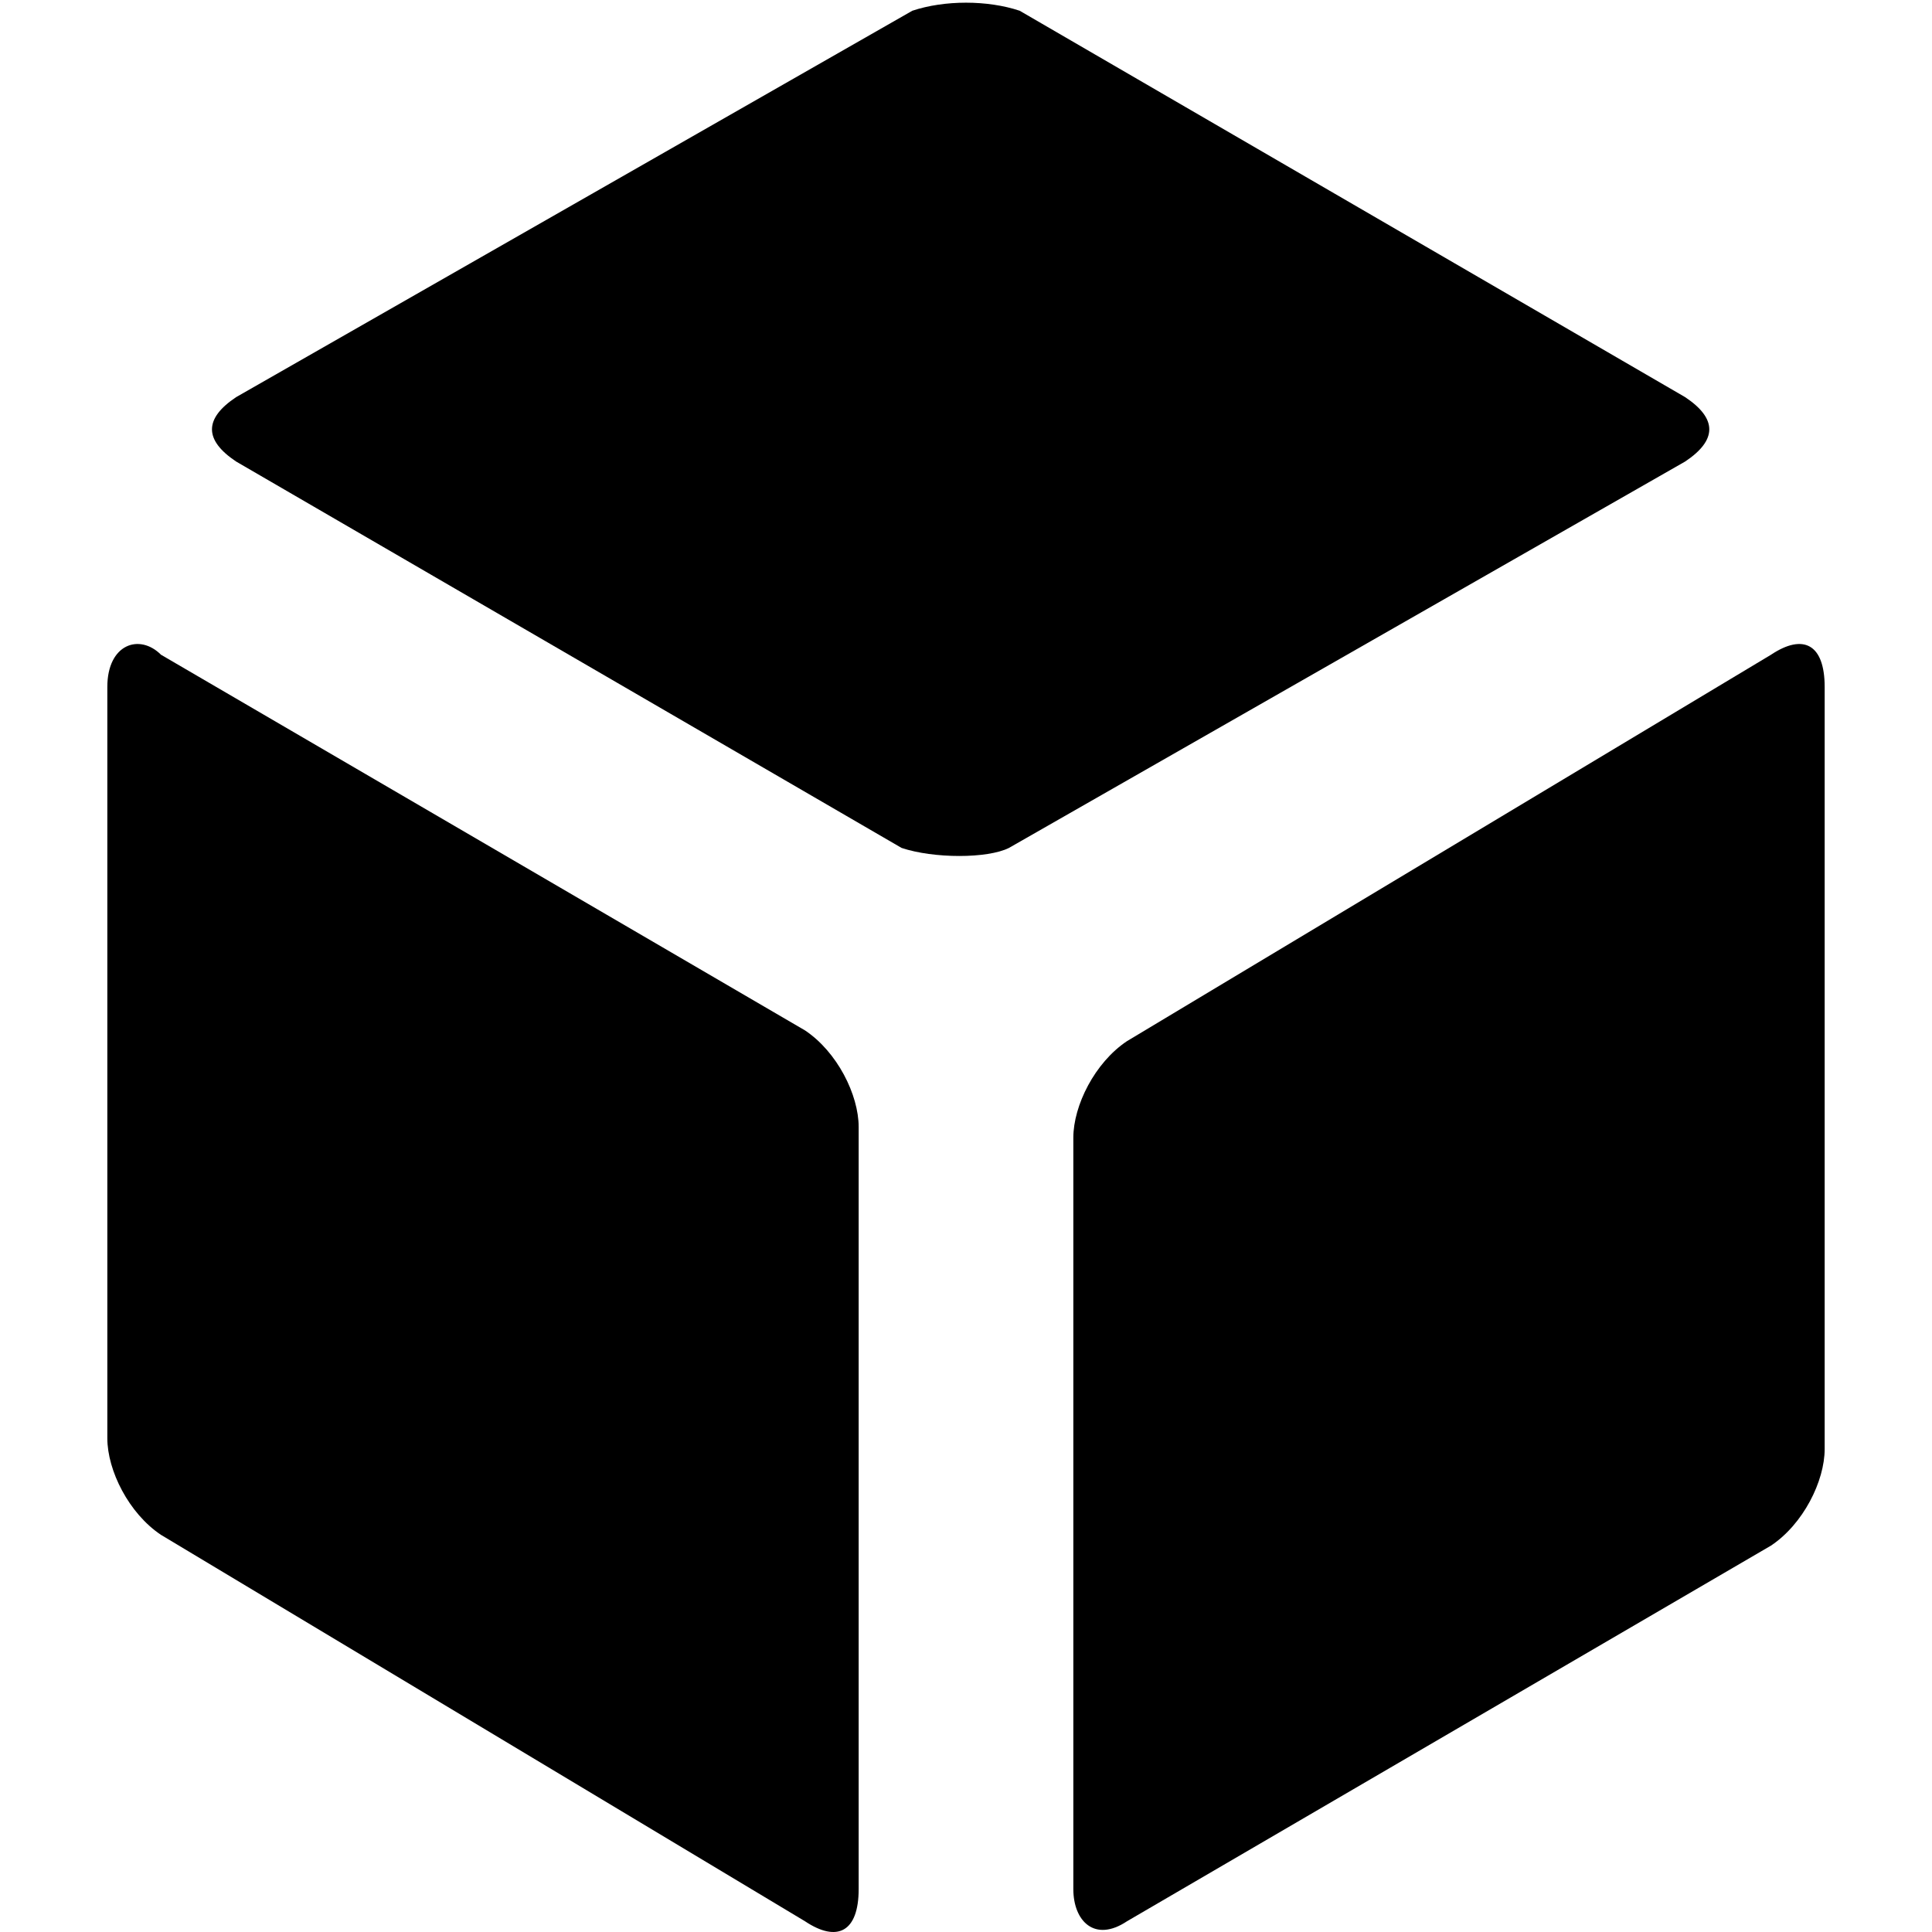
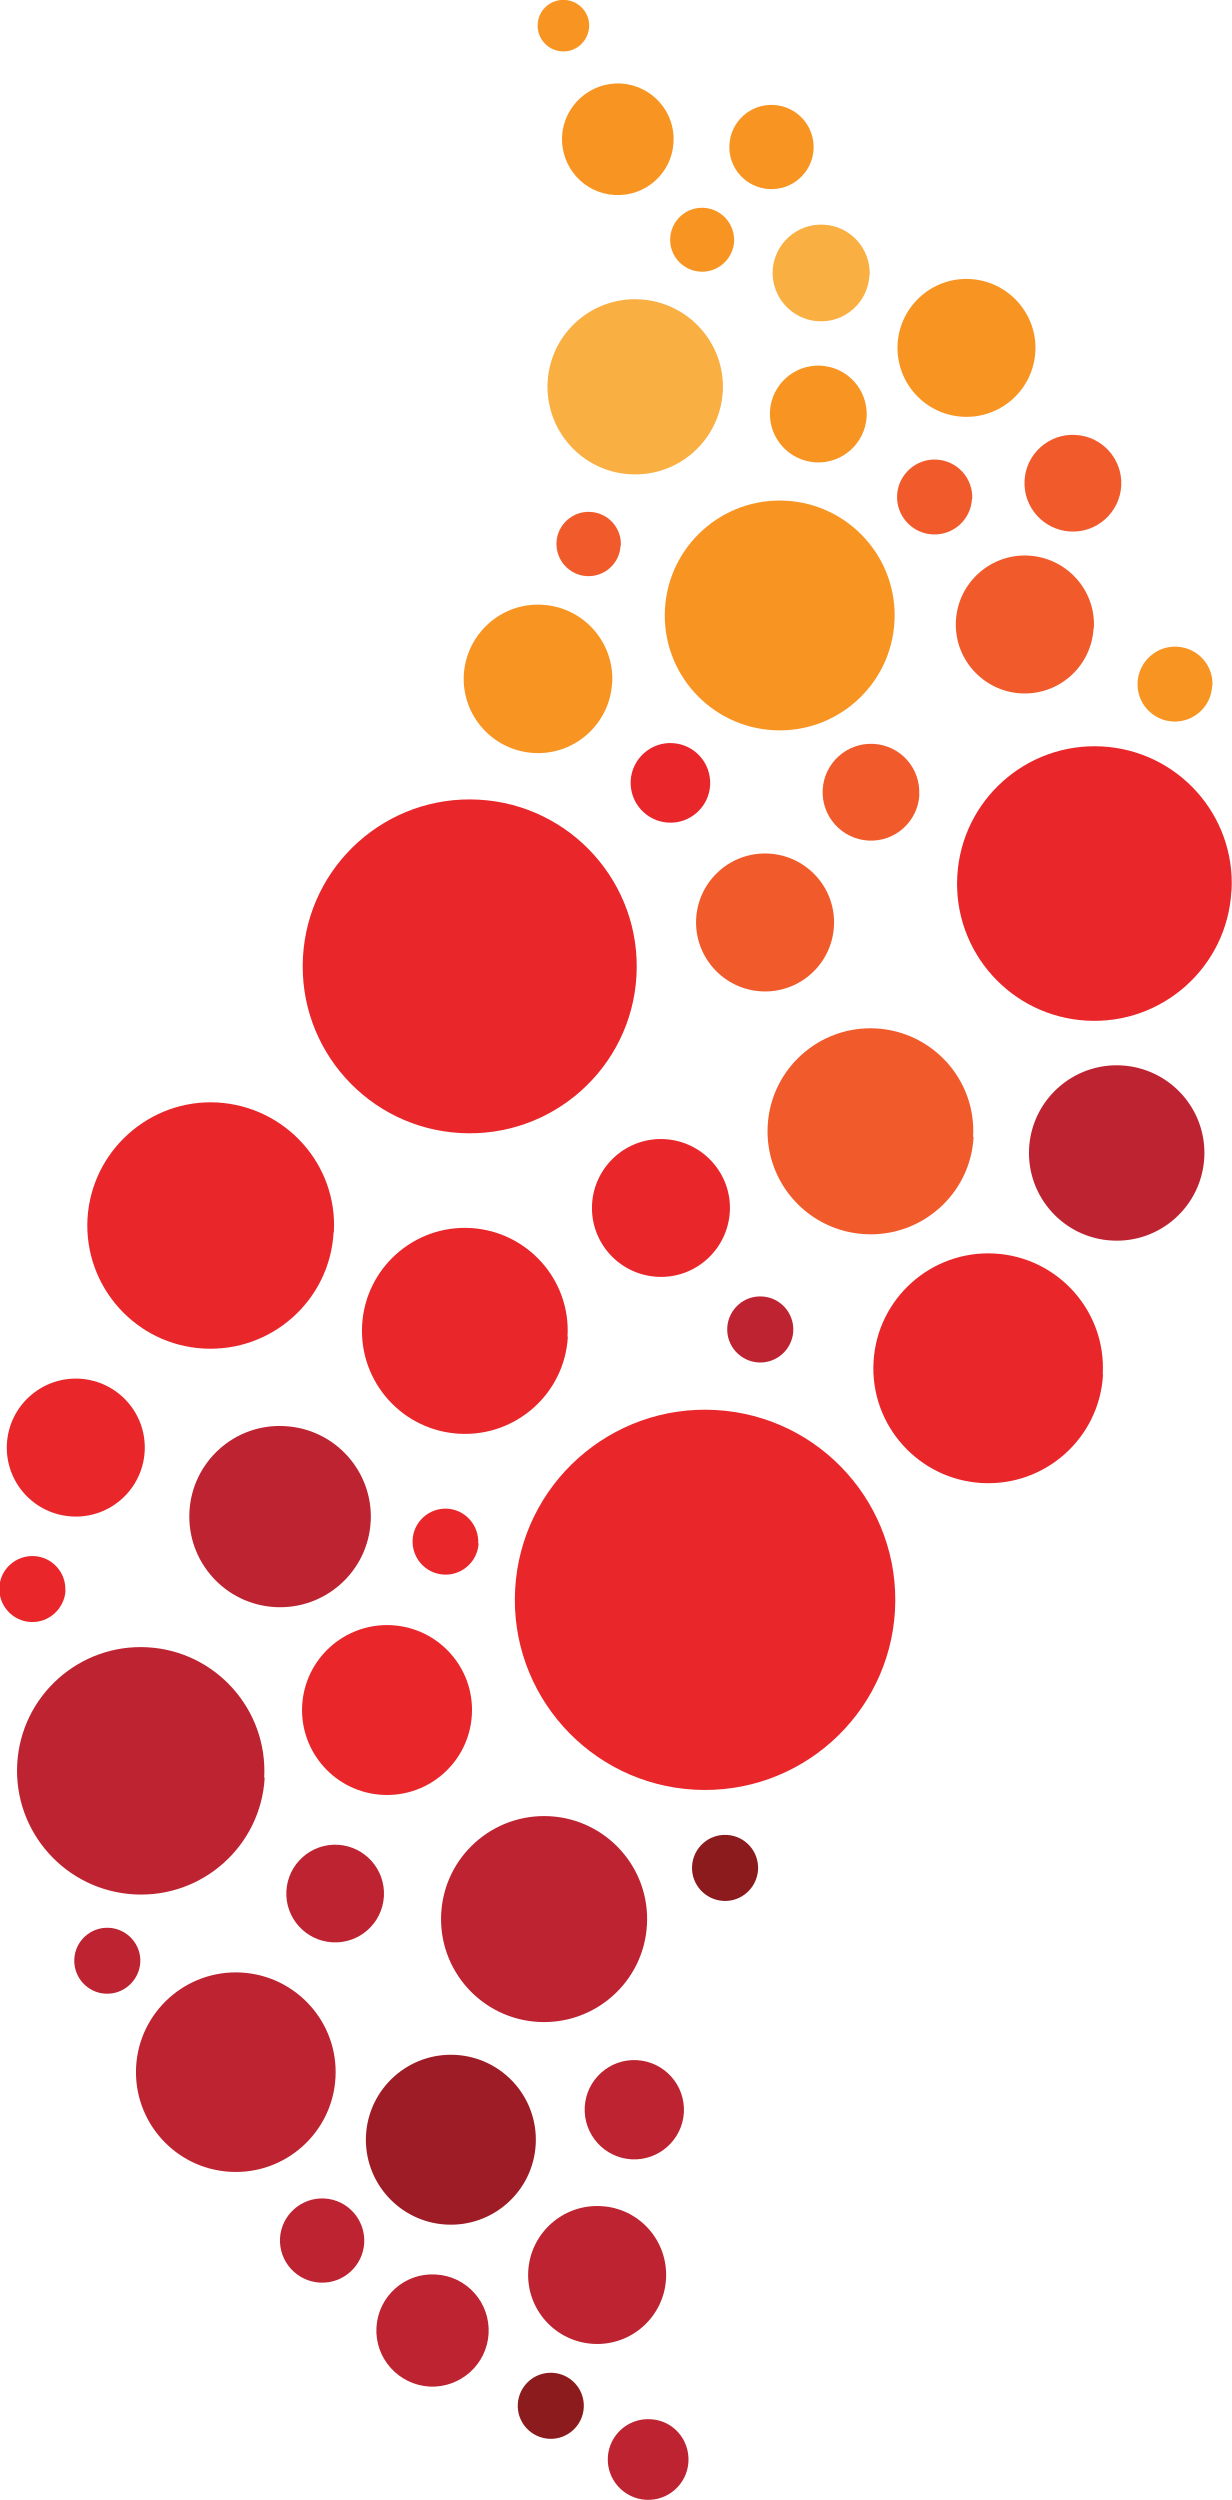
- <svg xmlns="http://www.w3.org/2000/svg" version="1.1" id="Layer_1" x="0px" y="0px" viewBox="0 0 18 18" style="enable-background:new 0 0 18 18;" xml:space="preserve">
-   <path id="Fill-3" d="M1.5,6.1C1.3,5.9,1,6,1,6.4l0,7c0,0.3,0.2,0.7,0.5,0.9l6,3.6C7.8,18.1,8,18,8,17.6l0-7.1c0-0.3-0.2-0.7-0.5-0.9  L1.5,6.1z" />
-   <path id="Fill-5" d="M10.5,17.9c-0.3,0.2-0.5,0-0.5-0.3l0-7c0-0.3,0.2-0.7,0.5-0.9l6-3.6C16.8,5.9,17,6,17,6.4l0,7.1  c0,0.3-0.2,0.7-0.5,0.9L10.5,17.9z" />
-   <path id="Fill-1" d="M2.2,3.7c-0.3,0.2-0.3,0.4,0,0.6l6.2,3.6C8.7,8,9.2,8,9.4,7.9l6.3-3.6c0.3-0.2,0.3-0.4,0-0.6L9.5,0.1  C9.2,0,8.8,0,8.5,0.1L2.2,3.7z" />
+ <svg xmlns="http://www.w3.org/2000/svg" id="Layer_1" viewBox="0 0 39.998 81.182">
+   <style>
+     .st0{fill:#F15B2C;} .st1{fill:#F89522;} .st2{fill:#FAAF43;} .st3{fill:#BD2330;} .st4{fill:#8C1B1D;} .st5{fill:#E9262A;} .st6{fill:#9D1C25;}
+   </style>
+   <path d="M29.855 25.812c-.05.866-.79 1.532-1.658 1.484-.866-.05-1.528-.79-1.482-1.656.047-.867.792-1.533 1.654-1.484.87.048 1.53.79 1.48 1.656" class="st0" />
+   <path d="M28.143 13.53c-.05.867-.79 1.532-1.658 1.484-.866-.05-1.528-.79-1.482-1.656.047-.866.79-1.532 1.654-1.483.87.047 1.53.79 1.486 1.656" class="st1" />
+   <path d="M36.41 15.776c-.05.866-.79 1.532-1.658 1.484-.866-.05-1.528-.79-1.482-1.657.047-.866.79-1.53 1.654-1.48.87.046 1.532.786 1.486 1.653" class="st0" />
+   <path d="M28.232 8.95c-.05.865-.79 1.53-1.658 1.483-.866-.05-1.528-.79-1.483-1.657.05-.866.8-1.53 1.66-1.48.87.045 1.53.786 1.49 1.653" class="st2" />
+   <path d="M19.877 22.177c-.077 1.328-1.21 2.35-2.542 2.275-1.33-.077-2.345-1.212-2.274-2.54.08-1.33 1.22-2.35 2.54-2.274 1.34.072 2.35 1.21 2.28 2.54m19.48.102c-.03.67-.61 1.186-1.28 1.15-.67-.04-1.18-.613-1.14-1.282.04-.67.62-1.186 1.28-1.148.68.036 1.19.61 1.15 1.28M19.13.88c-.03.46-.42.815-.88.79-.46-.027-.818-.422-.79-.882.02-.462.42-.817.88-.79.46.024.82.42.79.88m4.71 6.964c-.04.572-.52 1.01-1.1.98-.57-.035-1.01-.522-.977-1.094.035-.573.52-1.01 1.09-.98.578.033 1.01.523.985 1.094M26.42 4.85c-.044.752-.686 1.332-1.444 1.29-.757-.043-1.333-.688-1.29-1.44.04-.757.69-1.335 1.44-1.292.756.04 1.332.686 1.293 1.44" class="st1" />
+   <path d="M31.562 16.206c-.037.67-.61 1.185-1.284 1.148-.67-.038-1.182-.61-1.147-1.28.04-.672.62-1.187 1.28-1.15.68.037 1.19.61 1.16 1.282m-11.42 1.517c-.03.575-.52 1.017-1.1.985-.57-.033-1.01-.526-.98-1.1.03-.577.53-1.018 1.1-.985.58.03 1.02.523.99 1.1" class="st0" />
+   <path d="M25.76 43.23c-.035.59-.54 1.046-1.132 1.013-.59-.035-1.044-.54-1.012-1.13.034-.593.54-1.047 1.13-1.013.592.03 1.045.538 1.013 1.13" class="st3" />
+   <path d="M24.616 60.715c-.034.59-.54 1.046-1.13 1.013-.592-.035-1.045-.54-1.013-1.13.033-.592.54-1.047 1.13-1.013.593.03 1.045.537 1.013 1.13" class="st4" />
+   <path d="M11.828 72.83c-.042.755-.687 1.335-1.442 1.293-.757-.043-1.333-.69-1.293-1.442.042-.75.69-1.33 1.44-1.29.758.04 1.336.69 1.295 1.45m-7.272-9.12c-.034.59-.54 1.05-1.13 1.02-.592-.03-1.045-.54-1.013-1.13.032-.59.54-1.042 1.13-1.01.592.035 1.045.54 1.013 1.13" class="st3" />
+   <path d="M15.542 50.118c-.034.59-.54 1.046-1.13 1.013-.592-.03-1.045-.54-1.013-1.13.03-.59.54-1.04 1.12-1.01.59.03 1.04.54 1.01 1.13m-13.4 1.53c-.04.59-.54 1.05-1.13 1.02-.6-.03-1.05-.54-1.02-1.13.03-.59.54-1.042 1.13-1.01.592.03 1.044.54 1.012 1.13" class="st5" />
+   <path d="M18.957 78.182c-.034.59-.54 1.046-1.13 1.013-.592-.035-1.045-.54-1.013-1.13.034-.592.54-1.047 1.13-1.013.593.032 1.045.538 1.013 1.13" class="st4" />
+   <path d="M22.356 79.94c-.04.72-.657 1.276-1.38 1.236-.724-.043-1.277-.66-1.238-1.382.04-.722.66-1.277 1.38-1.235.725.03 1.277.65 1.238 1.38m-.148-11.34c-.05.88-.81 1.57-1.7 1.52-.888-.05-1.567-.81-1.52-1.7.05-.89.81-1.57 1.696-1.52.892.05 1.57.81 1.524 1.7" class="st3" />
+   <path d="M23.06 25.493c-.038.712-.648 1.26-1.36 1.22-.713-.04-1.257-.65-1.22-1.362.04-.71.65-1.26 1.36-1.22.716.04 1.26.65 1.22 1.37m.64 13.84c-.07 1.24-1.125 2.19-2.36 2.12-1.235-.07-2.182-1.12-2.114-2.36.07-1.23 1.127-2.18 2.36-2.11 1.238.07 2.183 1.13 2.114 2.36" class="st5" />
+   <path d="M21.628 74c-.07 1.235-1.125 2.182-2.36 2.112-1.236-.068-2.182-1.123-2.115-2.36.07-1.236 1.128-2.18 2.36-2.113 1.24.06 2.184 1.12 2.115 2.36m-5.762 1.78c-.057 1-.916 1.77-1.92 1.72-1.008-.06-1.777-.92-1.722-1.92.057-1.01.918-1.78 1.92-1.72 1.008.05 1.777.91 1.722 1.92" class="st3" />
+   <path d="M4.698 47.13c-.07 1.236-1.125 2.183-2.36 2.114C1.1 49.176.156 48.12.224 46.884c.07-1.236 1.126-2.18 2.36-2.114 1.238.07 2.183 1.126 2.114 2.36" class="st5" />
+   <path d="M12.467 61.577c-.05.874-.797 1.545-1.67 1.496-.875-.048-1.545-.796-1.497-1.67.05-.876.797-1.545 1.67-1.498.876.05 1.544.797 1.497 1.672" class="st3" />
+   <path d="M27.08 30.08c-.068 1.234-1.124 2.18-2.36 2.112-1.234-.07-2.18-1.126-2.114-2.362.07-1.235 1.128-2.18 2.36-2.112 1.24.07 2.184 1.126 2.115 2.36m8.43-9.675c-.07 1.235-1.12 2.18-2.36 2.113-1.23-.07-2.18-1.126-2.11-2.362.07-1.235 1.13-2.18 2.36-2.112 1.24.07 2.19 1.126 2.12 2.36" class="st0" />
+   <path d="M33.62 11.42c-.068 1.235-1.124 2.182-2.36 2.113-1.236-.068-2.18-1.126-2.113-2.362.07-1.23 1.127-2.18 2.36-2.11 1.237.07 2.183 1.13 2.114 2.36m-11.75-6.8c-.05 1-.91 1.77-1.91 1.71-1-.05-1.76-.91-1.71-1.91.06-1 .92-1.76 1.91-1.71 1 .06 1.77.91 1.71 1.91" class="st1" />
+   <path d="M39.106 37.598c-.09 1.57-1.43 2.774-3.002 2.686-1.57-.086-2.77-1.43-2.687-3 .09-1.572 1.434-2.772 3-2.687 1.576.088 2.775 1.43 2.69 3" class="st3" />
+   <path d="M23.47 12.715c-.088 1.57-1.43 2.773-3 2.686-1.57-.08-2.772-1.43-2.688-3 .09-1.57 1.434-2.77 3-2.68 1.575.09 2.776 1.43 2.69 3" class="st2" />
+   <path d="M15.323 55.682c-.084 1.52-1.385 2.687-2.908 2.602-1.52-.083-2.686-1.385-2.603-2.907.088-1.522 1.39-2.685 2.908-2.602 1.523.084 2.69 1.387 2.603 2.907" class="st5" />
+   <path d="M17.396 69.635c-.084 1.52-1.385 2.687-2.908 2.603-1.52-.084-2.686-1.386-2.603-2.908.088-1.52 1.388-2.685 2.908-2.602 1.523.084 2.688 1.387 2.603 2.907" class="st6" />
+   <path d="M20.668 31.683c-.165 2.987-2.726 5.277-5.718 5.11-2.988-.164-5.278-2.72-5.112-5.713.165-2.99 2.724-5.28 5.716-5.112 2.988.166 5.28 2.724 5.114 5.715m19.318-2.74c-.138 2.456-2.24 4.337-4.7 4.2-2.456-.135-4.338-2.237-4.2-4.694.136-2.46 2.24-4.34 4.695-4.21 2.46.13 4.35 2.23 4.21 4.69" class="st5" />
+   <path d="M31.615 36.922c-.1 1.844-1.68 3.257-3.526 3.155-1.85-.103-3.26-1.68-3.16-3.525.1-1.844 1.68-3.257 3.52-3.156 1.84.103 3.26 1.68 3.15 3.526" class="st0" />
+   <path d="M21.008 62.503c-.1 1.844-1.68 3.256-3.526 3.155-1.845-.103-3.256-1.68-3.155-3.525.102-1.845 1.68-3.256 3.527-3.155 1.843.102 3.26 1.68 3.154 3.525" class="st3" />
+   <path d="M35.818 44.638c-.113 2.057-1.873 3.633-3.932 3.52-2.06-.116-3.634-1.877-3.52-3.934.114-2.056 1.876-3.632 3.933-3.518 2.05.115 3.63 1.873 3.51 3.932" class="st5" />
+   <path d="M29.045 20.192c-.113 2.056-1.873 3.633-3.932 3.52-2.06-.116-3.634-1.877-3.52-3.934.113-2.056 1.876-3.632 3.933-3.518 2.056.113 3.636 1.874 3.52 3.932" class="st1" />
+   <path d="M10.894 67.47c-.1 1.785-1.63 3.154-3.416 3.055-1.79-.1-3.154-1.628-3.058-3.415.1-1.786 1.63-3.155 3.416-3.056 1.787.1 3.16 1.628 3.058 3.415" class="st3" />
+   <path d="M18.44 43.403c-.1 1.844-1.68 3.256-3.526 3.155-1.846-.103-3.256-1.68-3.155-3.525.1-1.845 1.68-3.256 3.52-3.156 1.84.103 3.26 1.68 3.15 3.526" class="st5" />
+   <path d="M12.037 49.407c-.087 1.625-1.48 2.87-3.105 2.78-1.626-.09-2.87-1.48-2.78-3.106.09-1.62 1.48-2.87 3.106-2.77 1.627.09 2.872 1.48 2.78 3.11" class="st3" />
+   <path d="M10.833 40.014c-.12 2.207-2.01 3.9-4.222 3.777-2.2-.12-3.89-2.01-3.77-4.22.13-2.2 2.02-3.89 4.22-3.77 2.21.13 3.91 2.01 3.78 4.22" class="st5" />
+   <path d="M8.595 57.726c-.123 2.215-2.02 3.912-4.236 3.79-2.22-.123-3.92-2.02-3.8-4.234.12-2.216 2.02-3.912 4.23-3.79 2.21.122 3.91 2.02 3.79 4.234" class="st3" />
+   <path d="M29.063 52.293c-.19 3.403-3.105 6.01-6.51 5.823-3.406-.187-6.014-3.102-5.825-6.506.188-3.404 3.103-6.012 6.508-5.823 3.407.187 6.015 3.1 5.827 6.506" class="st5" />
</svg>
